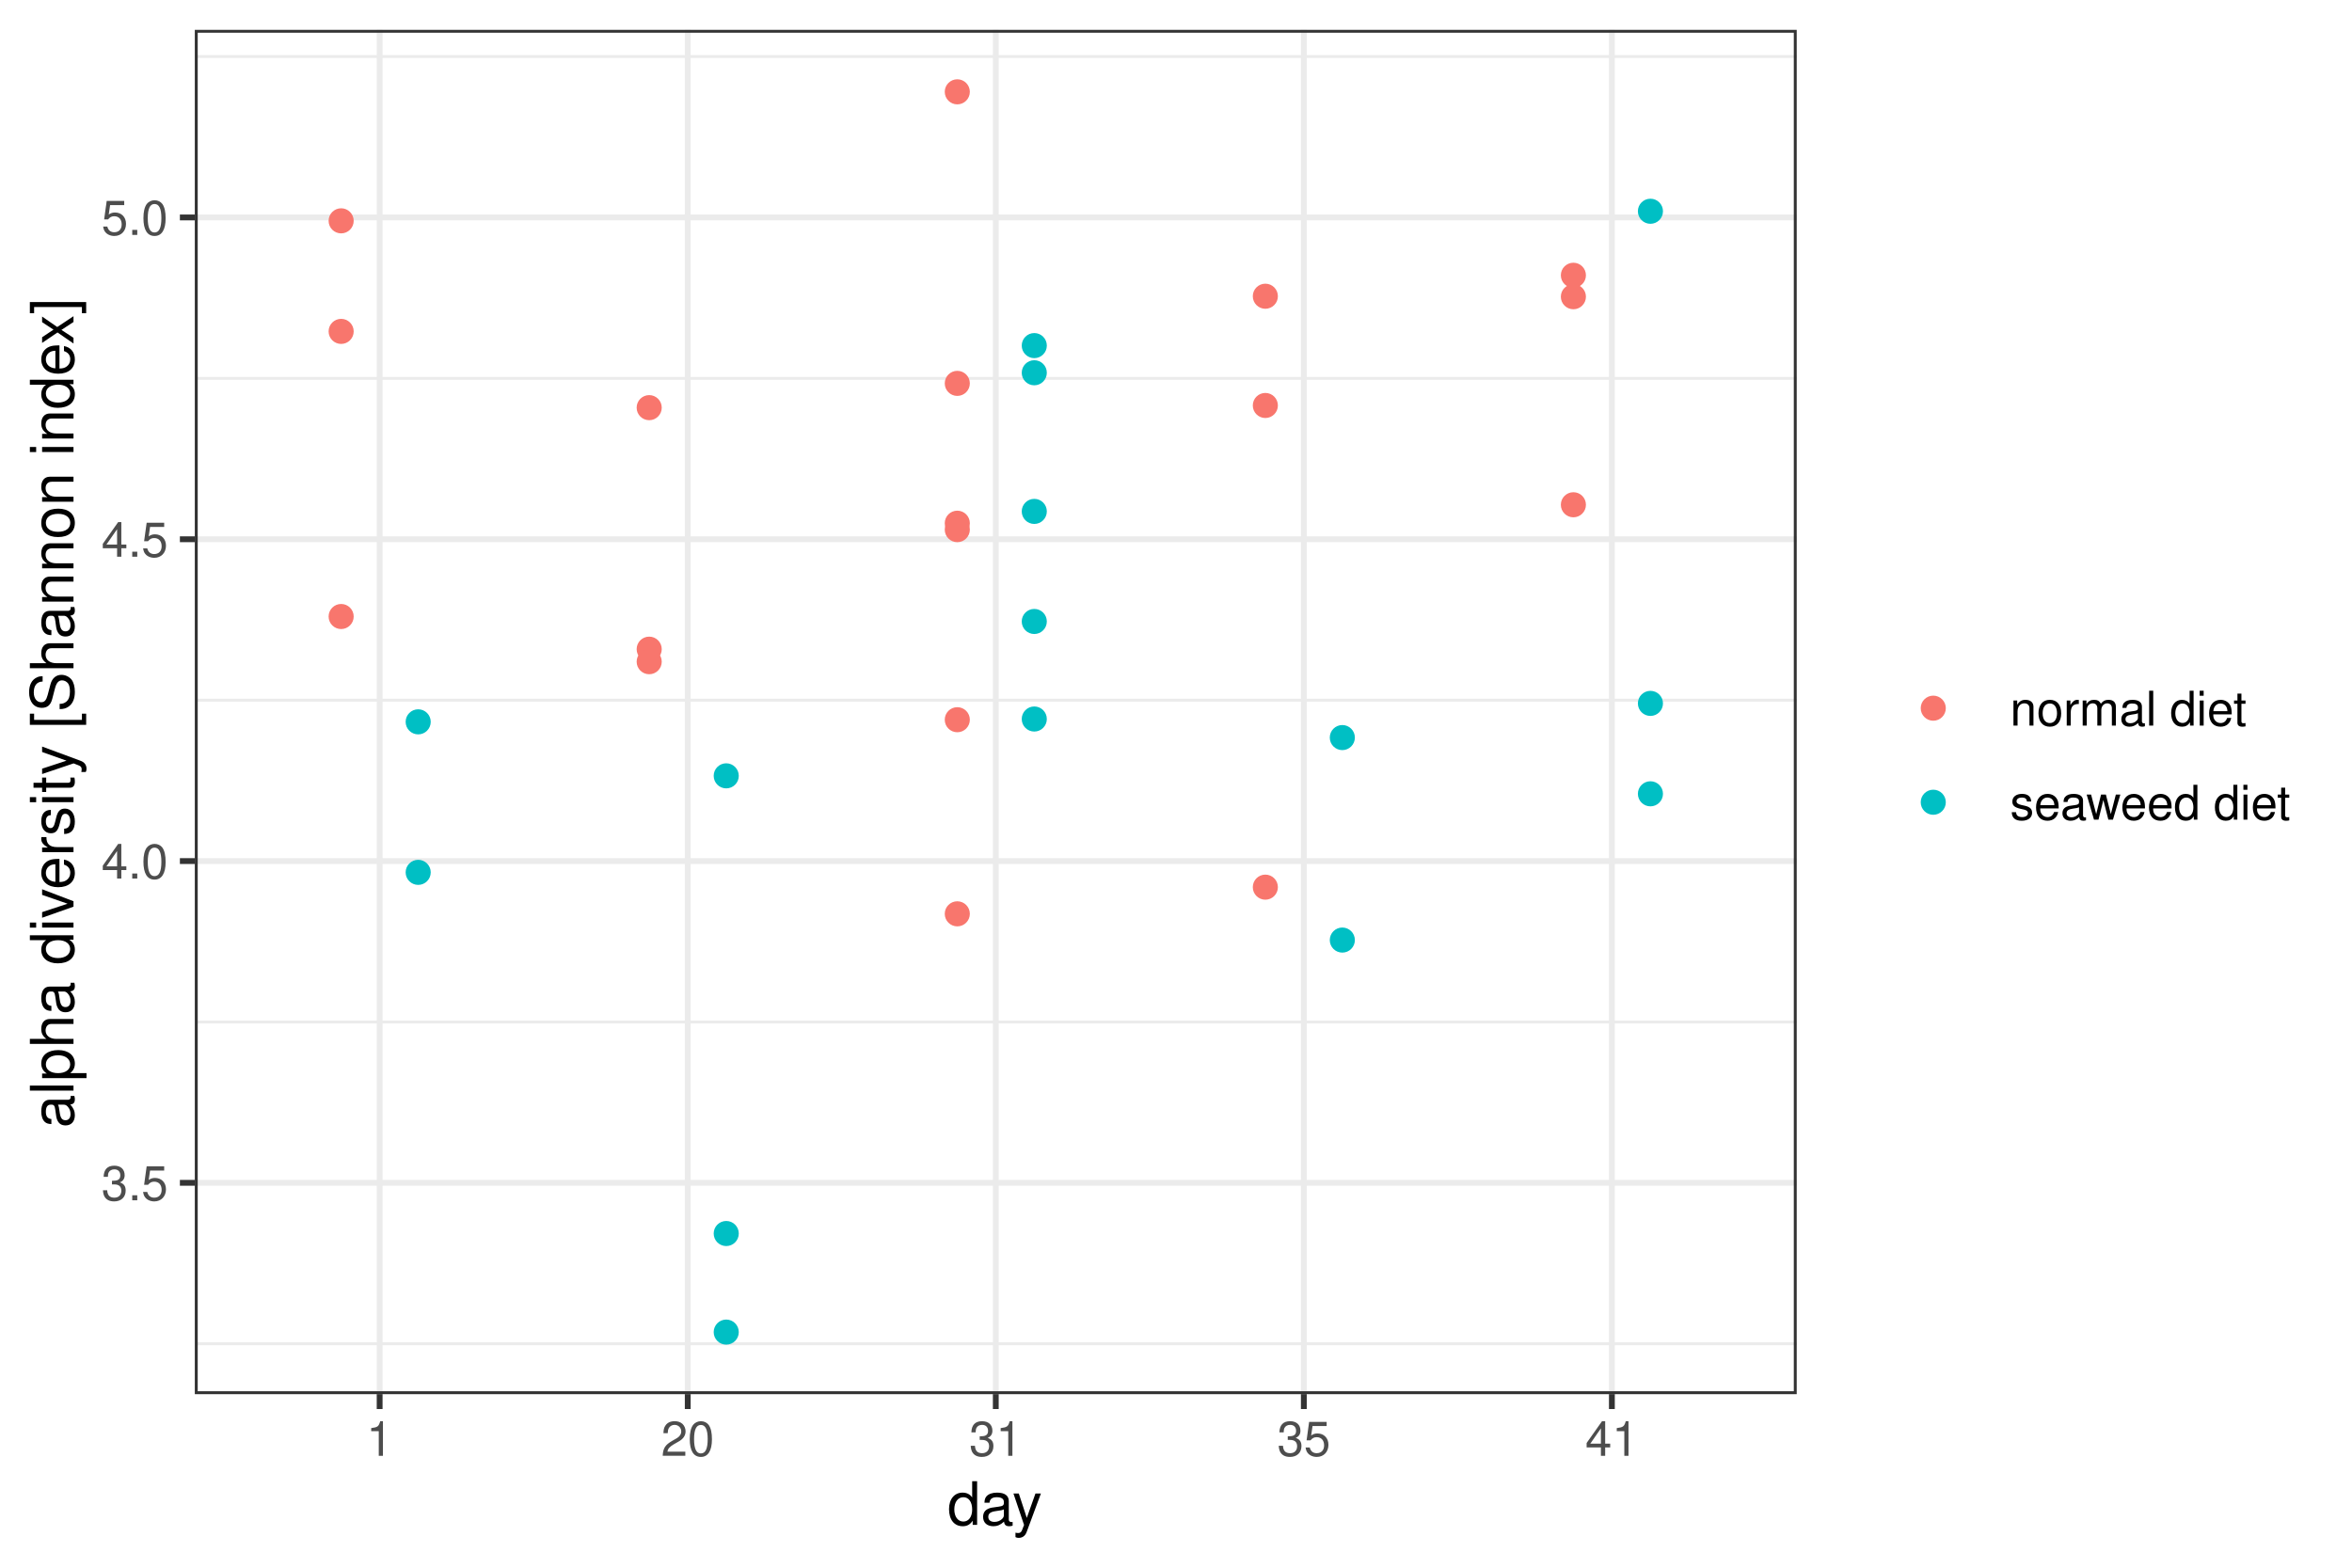
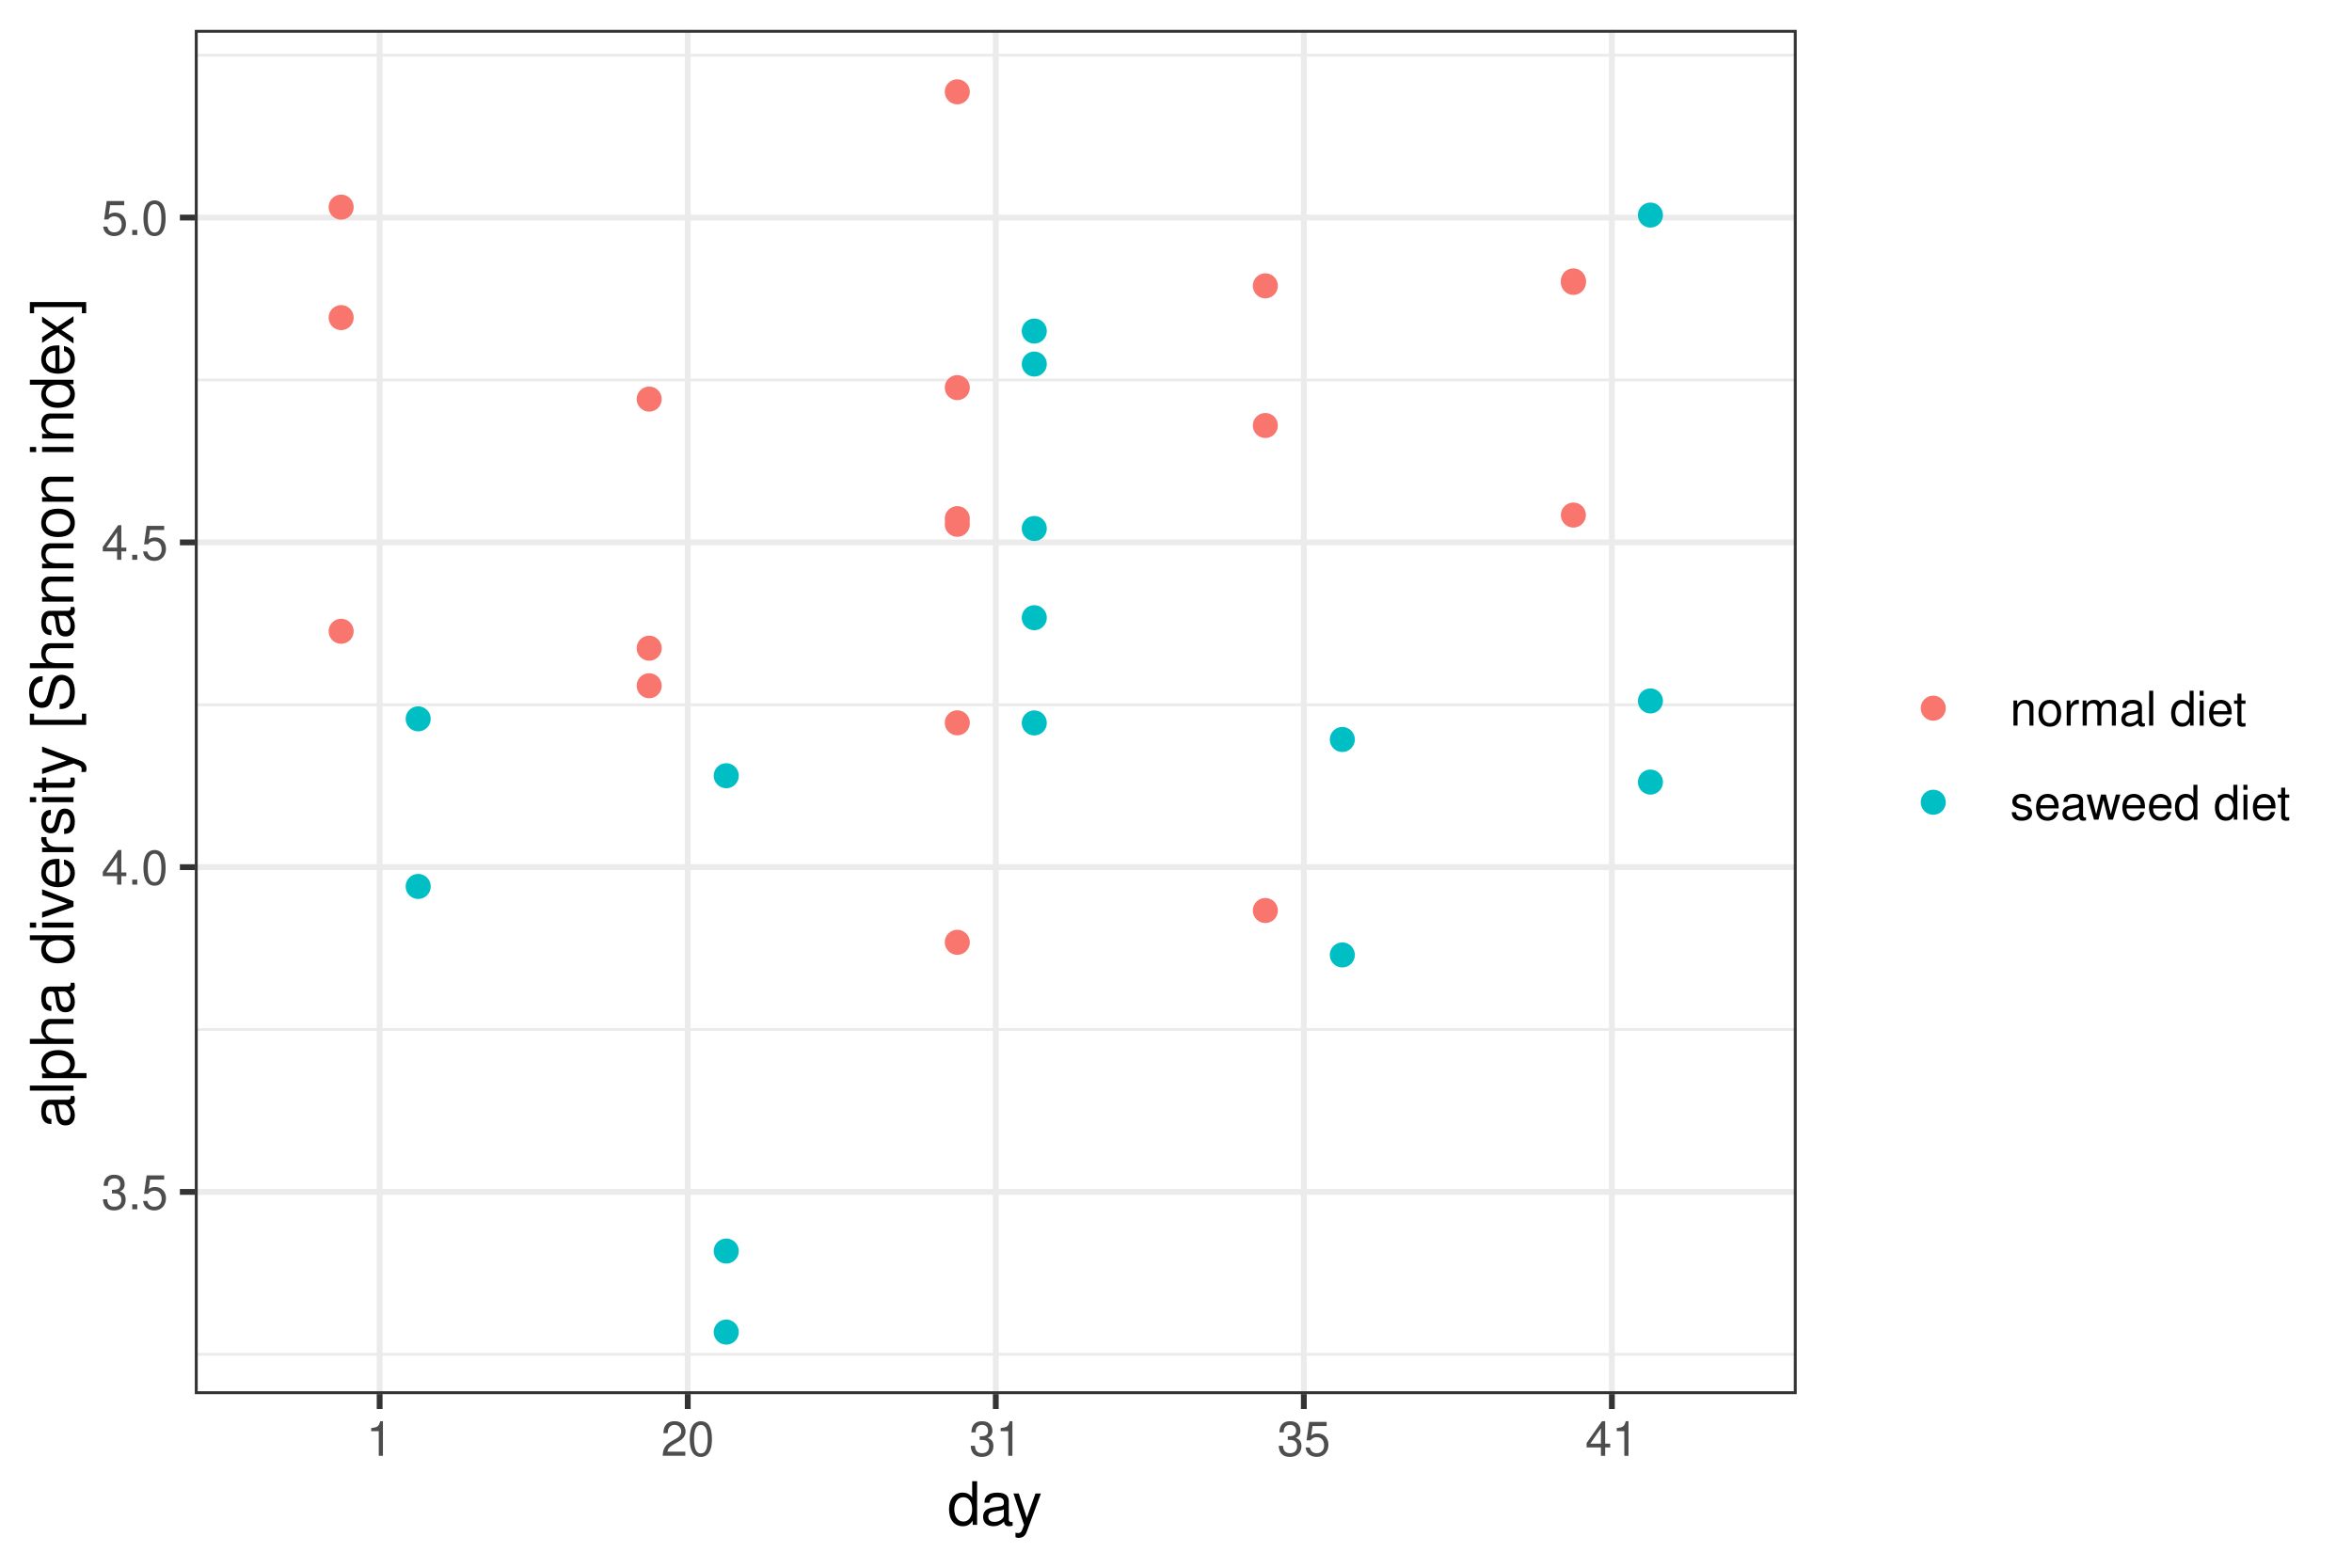
<svg xmlns="http://www.w3.org/2000/svg" viewBox="0 0 432.00 288.00">
  <defs>
    <style type="text/css">
    line, polyline, polygon, path, rect, circle {
      fill: none;
      stroke: #000000;
      stroke-linecap: round;
      stroke-linejoin: round;
      stroke-miterlimit: 10.00;
    }
  </style>
  </defs>
  <rect width="100%" height="100%" style="stroke: none; fill: #FFFFFF;" />
  <rect x="0" y="0.00" width="432.00" height="288.00" style="stroke-width: 1.07; stroke: #FFFFFF; fill: #FFFFFF;" />
  <defs>
    <clipPath id="cpMzUuNzh8MzMwLjAxfDI1Ni4xMXw1LjQ4">
      <rect x="35.78" y="5.48" width="294.23" height="250.64" />
    </clipPath>
  </defs>
  <rect x="35.78" y="5.48" width="294.23" height="250.64" style="stroke-width: 1.07; stroke: none; fill: #FFFFFF;" clip-path="url(#cpMzUuNzh8MzMwLjAxfDI1Ni4xMXw1LjQ4)" />
-   <polyline points="35.78,246.86 330.01,246.86 " style="stroke-width: 0.53; stroke: #EBEBEB; stroke-linecap: butt;" clip-path="url(#cpMzUuNzh8MzMwLjAxfDI1Ni4xMXw1LjQ4)" />
-   <polyline points="35.78,187.75 330.01,187.75 " style="stroke-width: 0.53; stroke: #EBEBEB; stroke-linecap: butt;" clip-path="url(#cpMzUuNzh8MzMwLjAxfDI1Ni4xMXw1LjQ4)" />
-   <polyline points="35.78,128.63 330.01,128.63 " style="stroke-width: 0.53; stroke: #EBEBEB; stroke-linecap: butt;" clip-path="url(#cpMzUuNzh8MzMwLjAxfDI1Ni4xMXw1LjQ4)" />
-   <polyline points="35.78,69.51 330.01,69.51 " style="stroke-width: 0.53; stroke: #EBEBEB; stroke-linecap: butt;" clip-path="url(#cpMzUuNzh8MzMwLjAxfDI1Ni4xMXw1LjQ4)" />
-   <polyline points="35.78,10.39 330.01,10.39 " style="stroke-width: 0.53; stroke: #EBEBEB; stroke-linecap: butt;" clip-path="url(#cpMzUuNzh8MzMwLjAxfDI1Ni4xMXw1LjQ4)" />
-   <polyline points="35.78,217.30 330.01,217.30 " style="stroke-width: 1.07; stroke: #EBEBEB; stroke-linecap: butt;" clip-path="url(#cpMzUuNzh8MzMwLjAxfDI1Ni4xMXw1LjQ4)" />
-   <polyline points="35.78,158.19 330.01,158.19 " style="stroke-width: 1.07; stroke: #EBEBEB; stroke-linecap: butt;" clip-path="url(#cpMzUuNzh8MzMwLjAxfDI1Ni4xMXw1LjQ4)" />
-   <polyline points="35.78,99.07 330.01,99.07 " style="stroke-width: 1.07; stroke: #EBEBEB; stroke-linecap: butt;" clip-path="url(#cpMzUuNzh8MzMwLjAxfDI1Ni4xMXw1LjQ4)" />
-   <polyline points="35.78,39.95 330.01,39.95 " style="stroke-width: 1.07; stroke: #EBEBEB; stroke-linecap: butt;" clip-path="url(#cpMzUuNzh8MzMwLjAxfDI1Ni4xMXw1LjQ4)" />
+   <polyline points="35.78,248.80 330.01,248.80 " style="stroke-width: 0.53; stroke: #EBEBEB; stroke-linecap: butt;" clip-path="url(#cpMzUuNzh8MzMwLjAxfDI1Ni4xMXw1LjQ4)" />
+   <polyline points="35.78,189.14 330.01,189.14 " style="stroke-width: 0.53; stroke: #EBEBEB; stroke-linecap: butt;" clip-path="url(#cpMzUuNzh8MzMwLjAxfDI1Ni4xMXw1LjQ4)" />
+   <polyline points="35.78,129.47 330.01,129.47 " style="stroke-width: 0.53; stroke: #EBEBEB; stroke-linecap: butt;" clip-path="url(#cpMzUuNzh8MzMwLjAxfDI1Ni4xMXw1LjQ4)" />
+   <polyline points="35.78,69.80 330.01,69.80 " style="stroke-width: 0.53; stroke: #EBEBEB; stroke-linecap: butt;" clip-path="url(#cpMzUuNzh8MzMwLjAxfDI1Ni4xMXw1LjQ4)" />
+   <polyline points="35.78,10.14 330.01,10.14 " style="stroke-width: 0.53; stroke: #EBEBEB; stroke-linecap: butt;" clip-path="url(#cpMzUuNzh8MzMwLjAxfDI1Ni4xMXw1LjQ4)" />
+   <polyline points="35.78,218.97 330.01,218.97 " style="stroke-width: 1.07; stroke: #EBEBEB; stroke-linecap: butt;" clip-path="url(#cpMzUuNzh8MzMwLjAxfDI1Ni4xMXw1LjQ4)" />
+   <polyline points="35.78,159.30 330.01,159.30 " style="stroke-width: 1.07; stroke: #EBEBEB; stroke-linecap: butt;" clip-path="url(#cpMzUuNzh8MzMwLjAxfDI1Ni4xMXw1LjQ4)" />
+   <polyline points="35.78,99.64 330.01,99.64 " style="stroke-width: 1.07; stroke: #EBEBEB; stroke-linecap: butt;" clip-path="url(#cpMzUuNzh8MzMwLjAxfDI1Ni4xMXw1LjQ4)" />
+   <polyline points="35.78,39.97 330.01,39.97 " style="stroke-width: 1.07; stroke: #EBEBEB; stroke-linecap: butt;" clip-path="url(#cpMzUuNzh8MzMwLjAxfDI1Ni4xMXw1LjQ4)" />
  <polyline points="69.73,256.11 69.73,5.48 " style="stroke-width: 1.07; stroke: #EBEBEB; stroke-linecap: butt;" clip-path="url(#cpMzUuNzh8MzMwLjAxfDI1Ni4xMXw1LjQ4)" />
  <polyline points="126.32,256.11 126.32,5.48 " style="stroke-width: 1.07; stroke: #EBEBEB; stroke-linecap: butt;" clip-path="url(#cpMzUuNzh8MzMwLjAxfDI1Ni4xMXw1LjQ4)" />
  <polyline points="182.90,256.11 182.90,5.48 " style="stroke-width: 1.07; stroke: #EBEBEB; stroke-linecap: butt;" clip-path="url(#cpMzUuNzh8MzMwLjAxfDI1Ni4xMXw1LjQ4)" />
  <polyline points="239.48,256.11 239.48,5.48 " style="stroke-width: 1.07; stroke: #EBEBEB; stroke-linecap: butt;" clip-path="url(#cpMzUuNzh8MzMwLjAxfDI1Ni4xMXw1LjQ4)" />
  <polyline points="296.06,256.11 296.06,5.48 " style="stroke-width: 1.07; stroke: #EBEBEB; stroke-linecap: butt;" clip-path="url(#cpMzUuNzh8MzMwLjAxfDI1Ni4xMXw1LjQ4)" />
-   <circle cx="62.66" cy="113.26" r="1.95" style="stroke-width: 0.71; stroke: #F8766D; fill: #F8766D;" clip-path="url(#cpMzUuNzh8MzMwLjAxfDI1Ni4xMXw1LjQ4)" />
-   <circle cx="119.24" cy="74.89" r="1.95" style="stroke-width: 0.71; stroke: #F8766D; fill: #F8766D;" clip-path="url(#cpMzUuNzh8MzMwLjAxfDI1Ni4xMXw1LjQ4)" />
-   <circle cx="175.83" cy="132.22" r="1.95" style="stroke-width: 0.71; stroke: #F8766D; fill: #F8766D;" clip-path="url(#cpMzUuNzh8MzMwLjAxfDI1Ni4xMXw1LjQ4)" />
-   <circle cx="232.41" cy="54.42" r="1.95" style="stroke-width: 0.71; stroke: #F8766D; fill: #F8766D;" clip-path="url(#cpMzUuNzh8MzMwLjAxfDI1Ni4xMXw1LjQ4)" />
-   <circle cx="288.99" cy="92.73" r="1.95" style="stroke-width: 0.71; stroke: #F8766D; fill: #F8766D;" clip-path="url(#cpMzUuNzh8MzMwLjAxfDI1Ni4xMXw1LjQ4)" />
-   <circle cx="62.66" cy="60.88" r="1.95" style="stroke-width: 0.71; stroke: #F8766D; fill: #F8766D;" clip-path="url(#cpMzUuNzh8MzMwLjAxfDI1Ni4xMXw1LjQ4)" />
-   <circle cx="119.24" cy="119.26" r="1.95" style="stroke-width: 0.71; stroke: #F8766D; fill: #F8766D;" clip-path="url(#cpMzUuNzh8MzMwLjAxfDI1Ni4xMXw1LjQ4)" />
+   <circle cx="62.66" cy="115.97" r="1.95" style="stroke-width: 0.71; stroke: #F8766D; fill: #F8766D;" clip-path="url(#cpMzUuNzh8MzMwLjAxfDI1Ni4xMXw1LjQ4)" />
+   <circle cx="119.24" cy="73.32" r="1.95" style="stroke-width: 0.71; stroke: #F8766D; fill: #F8766D;" clip-path="url(#cpMzUuNzh8MzMwLjAxfDI1Ni4xMXw1LjQ4)" />
+   <circle cx="175.83" cy="132.79" r="1.95" style="stroke-width: 0.71; stroke: #F8766D; fill: #F8766D;" clip-path="url(#cpMzUuNzh8MzMwLjAxfDI1Ni4xMXw1LjQ4)" />
+   <circle cx="232.41" cy="52.51" r="1.95" style="stroke-width: 0.71; stroke: #F8766D; fill: #F8766D;" clip-path="url(#cpMzUuNzh8MzMwLjAxfDI1Ni4xMXw1LjQ4)" />
+   <circle cx="288.99" cy="94.62" r="1.95" style="stroke-width: 0.71; stroke: #F8766D; fill: #F8766D;" clip-path="url(#cpMzUuNzh8MzMwLjAxfDI1Ni4xMXw1LjQ4)" />
+   <circle cx="62.66" cy="58.35" r="1.95" style="stroke-width: 0.71; stroke: #F8766D; fill: #F8766D;" clip-path="url(#cpMzUuNzh8MzMwLjAxfDI1Ni4xMXw1LjQ4)" />
+   <circle cx="119.24" cy="119.08" r="1.95" style="stroke-width: 0.71; stroke: #F8766D; fill: #F8766D;" clip-path="url(#cpMzUuNzh8MzMwLjAxfDI1Ni4xMXw1LjQ4)" />
  <circle cx="175.83" cy="16.87" r="1.95" style="stroke-width: 0.71; stroke: #F8766D; fill: #F8766D;" clip-path="url(#cpMzUuNzh8MzMwLjAxfDI1Ni4xMXw1LjQ4)" />
-   <circle cx="232.41" cy="162.98" r="1.95" style="stroke-width: 0.71; stroke: #F8766D; fill: #F8766D;" clip-path="url(#cpMzUuNzh8MzMwLjAxfDI1Ni4xMXw1LjQ4)" />
-   <circle cx="288.99" cy="50.57" r="1.95" style="stroke-width: 0.71; stroke: #F8766D; fill: #F8766D;" clip-path="url(#cpMzUuNzh8MzMwLjAxfDI1Ni4xMXw1LjQ4)" />
-   <circle cx="62.66" cy="40.57" r="1.95" style="stroke-width: 0.71; stroke: #F8766D; fill: #F8766D;" clip-path="url(#cpMzUuNzh8MzMwLjAxfDI1Ni4xMXw1LjQ4)" />
-   <circle cx="119.24" cy="121.56" r="1.95" style="stroke-width: 0.71; stroke: #F8766D; fill: #F8766D;" clip-path="url(#cpMzUuNzh8MzMwLjAxfDI1Ni4xMXw1LjQ4)" />
-   <circle cx="175.83" cy="96.12" r="1.95" style="stroke-width: 0.71; stroke: #F8766D; fill: #F8766D;" clip-path="url(#cpMzUuNzh8MzMwLjAxfDI1Ni4xMXw1LjQ4)" />
-   <circle cx="232.41" cy="74.49" r="1.95" style="stroke-width: 0.71; stroke: #F8766D; fill: #F8766D;" clip-path="url(#cpMzUuNzh8MzMwLjAxfDI1Ni4xMXw1LjQ4)" />
-   <circle cx="288.99" cy="54.51" r="1.95" style="stroke-width: 0.71; stroke: #F8766D; fill: #F8766D;" clip-path="url(#cpMzUuNzh8MzMwLjAxfDI1Ni4xMXw1LjQ4)" />
-   <circle cx="175.83" cy="167.88" r="1.95" style="stroke-width: 0.71; stroke: #F8766D; fill: #F8766D;" clip-path="url(#cpMzUuNzh8MzMwLjAxfDI1Ni4xMXw1LjQ4)" />
-   <circle cx="175.83" cy="70.43" r="1.95" style="stroke-width: 0.71; stroke: #F8766D; fill: #F8766D;" clip-path="url(#cpMzUuNzh8MzMwLjAxfDI1Ni4xMXw1LjQ4)" />
-   <circle cx="175.83" cy="97.30" r="1.95" style="stroke-width: 0.71; stroke: #F8766D; fill: #F8766D;" clip-path="url(#cpMzUuNzh8MzMwLjAxfDI1Ni4xMXw1LjQ4)" />
-   <circle cx="133.39" cy="142.53" r="1.95" style="stroke-width: 0.71; stroke: #00BFC4; fill: #00BFC4;" clip-path="url(#cpMzUuNzh8MzMwLjAxfDI1Ni4xMXw1LjQ4)" />
-   <circle cx="189.97" cy="132.09" r="1.95" style="stroke-width: 0.71; stroke: #00BFC4; fill: #00BFC4;" clip-path="url(#cpMzUuNzh8MzMwLjAxfDI1Ni4xMXw1LjQ4)" />
-   <circle cx="303.14" cy="145.83" r="1.95" style="stroke-width: 0.71; stroke: #00BFC4; fill: #00BFC4;" clip-path="url(#cpMzUuNzh8MzMwLjAxfDI1Ni4xMXw1LjQ4)" />
-   <circle cx="76.81" cy="160.26" r="1.95" style="stroke-width: 0.71; stroke: #00BFC4; fill: #00BFC4;" clip-path="url(#cpMzUuNzh8MzMwLjAxfDI1Ni4xMXw1LjQ4)" />
+   <circle cx="232.41" cy="167.27" r="1.95" style="stroke-width: 0.71; stroke: #F8766D; fill: #F8766D;" clip-path="url(#cpMzUuNzh8MzMwLjAxfDI1Ni4xMXw1LjQ4)" />
+   <circle cx="288.99" cy="51.88" r="1.95" style="stroke-width: 0.71; stroke: #F8766D; fill: #F8766D;" clip-path="url(#cpMzUuNzh8MzMwLjAxfDI1Ni4xMXw1LjQ4)" />
+   <circle cx="62.66" cy="38.05" r="1.95" style="stroke-width: 0.71; stroke: #F8766D; fill: #F8766D;" clip-path="url(#cpMzUuNzh8MzMwLjAxfDI1Ni4xMXw1LjQ4)" />
+   <circle cx="119.24" cy="125.98" r="1.95" style="stroke-width: 0.71; stroke: #F8766D; fill: #F8766D;" clip-path="url(#cpMzUuNzh8MzMwLjAxfDI1Ni4xMXw1LjQ4)" />
+   <circle cx="175.83" cy="95.28" r="1.95" style="stroke-width: 0.71; stroke: #F8766D; fill: #F8766D;" clip-path="url(#cpMzUuNzh8MzMwLjAxfDI1Ni4xMXw1LjQ4)" />
+   <circle cx="232.41" cy="78.17" r="1.95" style="stroke-width: 0.71; stroke: #F8766D; fill: #F8766D;" clip-path="url(#cpMzUuNzh8MzMwLjAxfDI1Ni4xMXw1LjQ4)" />
+   <circle cx="288.99" cy="51.61" r="1.95" style="stroke-width: 0.71; stroke: #F8766D; fill: #F8766D;" clip-path="url(#cpMzUuNzh8MzMwLjAxfDI1Ni4xMXw1LjQ4)" />
+   <circle cx="175.83" cy="173.11" r="1.95" style="stroke-width: 0.71; stroke: #F8766D; fill: #F8766D;" clip-path="url(#cpMzUuNzh8MzMwLjAxfDI1Ni4xMXw1LjQ4)" />
+   <circle cx="175.83" cy="71.21" r="1.95" style="stroke-width: 0.71; stroke: #F8766D; fill: #F8766D;" clip-path="url(#cpMzUuNzh8MzMwLjAxfDI1Ni4xMXw1LjQ4)" />
+   <circle cx="175.83" cy="96.32" r="1.95" style="stroke-width: 0.71; stroke: #F8766D; fill: #F8766D;" clip-path="url(#cpMzUuNzh8MzMwLjAxfDI1Ni4xMXw1LjQ4)" />
+   <circle cx="133.39" cy="142.51" r="1.95" style="stroke-width: 0.71; stroke: #00BFC4; fill: #00BFC4;" clip-path="url(#cpMzUuNzh8MzMwLjAxfDI1Ni4xMXw1LjQ4)" />
+   <circle cx="189.97" cy="132.81" r="1.95" style="stroke-width: 0.71; stroke: #00BFC4; fill: #00BFC4;" clip-path="url(#cpMzUuNzh8MzMwLjAxfDI1Ni4xMXw1LjQ4)" />
+   <circle cx="303.14" cy="143.68" r="1.95" style="stroke-width: 0.71; stroke: #00BFC4; fill: #00BFC4;" clip-path="url(#cpMzUuNzh8MzMwLjAxfDI1Ni4xMXw1LjQ4)" />
+   <circle cx="76.81" cy="162.85" r="1.95" style="stroke-width: 0.71; stroke: #00BFC4; fill: #00BFC4;" clip-path="url(#cpMzUuNzh8MzMwLjAxfDI1Ni4xMXw1LjQ4)" />
  <circle cx="133.39" cy="244.72" r="1.95" style="stroke-width: 0.71; stroke: #00BFC4; fill: #00BFC4;" clip-path="url(#cpMzUuNzh8MzMwLjAxfDI1Ni4xMXw1LjQ4)" />
-   <circle cx="189.97" cy="68.48" r="1.95" style="stroke-width: 0.71; stroke: #00BFC4; fill: #00BFC4;" clip-path="url(#cpMzUuNzh8MzMwLjAxfDI1Ni4xMXw1LjQ4)" />
-   <circle cx="246.55" cy="172.70" r="1.95" style="stroke-width: 0.71; stroke: #00BFC4; fill: #00BFC4;" clip-path="url(#cpMzUuNzh8MzMwLjAxfDI1Ni4xMXw1LjQ4)" />
-   <circle cx="303.14" cy="129.22" r="1.95" style="stroke-width: 0.71; stroke: #00BFC4; fill: #00BFC4;" clip-path="url(#cpMzUuNzh8MzMwLjAxfDI1Ni4xMXw1LjQ4)" />
-   <circle cx="76.81" cy="132.61" r="1.95" style="stroke-width: 0.71; stroke: #00BFC4; fill: #00BFC4;" clip-path="url(#cpMzUuNzh8MzMwLjAxfDI1Ni4xMXw1LjQ4)" />
-   <circle cx="133.39" cy="226.61" r="1.95" style="stroke-width: 0.71; stroke: #00BFC4; fill: #00BFC4;" clip-path="url(#cpMzUuNzh8MzMwLjAxfDI1Ni4xMXw1LjQ4)" />
-   <circle cx="189.97" cy="114.17" r="1.95" style="stroke-width: 0.71; stroke: #00BFC4; fill: #00BFC4;" clip-path="url(#cpMzUuNzh8MzMwLjAxfDI1Ni4xMXw1LjQ4)" />
-   <circle cx="246.55" cy="135.50" r="1.95" style="stroke-width: 0.71; stroke: #00BFC4; fill: #00BFC4;" clip-path="url(#cpMzUuNzh8MzMwLjAxfDI1Ni4xMXw1LjQ4)" />
-   <circle cx="303.14" cy="38.81" r="1.95" style="stroke-width: 0.71; stroke: #00BFC4; fill: #00BFC4;" clip-path="url(#cpMzUuNzh8MzMwLjAxfDI1Ni4xMXw1LjQ4)" />
-   <circle cx="189.97" cy="93.95" r="1.95" style="stroke-width: 0.71; stroke: #00BFC4; fill: #00BFC4;" clip-path="url(#cpMzUuNzh8MzMwLjAxfDI1Ni4xMXw1LjQ4)" />
-   <circle cx="189.97" cy="63.49" r="1.95" style="stroke-width: 0.71; stroke: #00BFC4; fill: #00BFC4;" clip-path="url(#cpMzUuNzh8MzMwLjAxfDI1Ni4xMXw1LjQ4)" />
+   <circle cx="189.97" cy="66.88" r="1.95" style="stroke-width: 0.71; stroke: #00BFC4; fill: #00BFC4;" clip-path="url(#cpMzUuNzh8MzMwLjAxfDI1Ni4xMXw1LjQ4)" />
+   <circle cx="246.55" cy="175.43" r="1.95" style="stroke-width: 0.71; stroke: #00BFC4; fill: #00BFC4;" clip-path="url(#cpMzUuNzh8MzMwLjAxfDI1Ni4xMXw1LjQ4)" />
+   <circle cx="303.14" cy="128.77" r="1.95" style="stroke-width: 0.71; stroke: #00BFC4; fill: #00BFC4;" clip-path="url(#cpMzUuNzh8MzMwLjAxfDI1Ni4xMXw1LjQ4)" />
+   <circle cx="76.81" cy="132.06" r="1.95" style="stroke-width: 0.71; stroke: #00BFC4; fill: #00BFC4;" clip-path="url(#cpMzUuNzh8MzMwLjAxfDI1Ni4xMXw1LjQ4)" />
+   <circle cx="133.39" cy="229.83" r="1.95" style="stroke-width: 0.71; stroke: #00BFC4; fill: #00BFC4;" clip-path="url(#cpMzUuNzh8MzMwLjAxfDI1Ni4xMXw1LjQ4)" />
+   <circle cx="189.97" cy="113.48" r="1.95" style="stroke-width: 0.71; stroke: #00BFC4; fill: #00BFC4;" clip-path="url(#cpMzUuNzh8MzMwLjAxfDI1Ni4xMXw1LjQ4)" />
+   <circle cx="246.55" cy="135.85" r="1.95" style="stroke-width: 0.71; stroke: #00BFC4; fill: #00BFC4;" clip-path="url(#cpMzUuNzh8MzMwLjAxfDI1Ni4xMXw1LjQ4)" />
+   <circle cx="303.14" cy="39.51" r="1.95" style="stroke-width: 0.71; stroke: #00BFC4; fill: #00BFC4;" clip-path="url(#cpMzUuNzh8MzMwLjAxfDI1Ni4xMXw1LjQ4)" />
+   <circle cx="189.97" cy="97.09" r="1.95" style="stroke-width: 0.71; stroke: #00BFC4; fill: #00BFC4;" clip-path="url(#cpMzUuNzh8MzMwLjAxfDI1Ni4xMXw1LjQ4)" />
+   <circle cx="189.97" cy="60.82" r="1.95" style="stroke-width: 0.71; stroke: #00BFC4; fill: #00BFC4;" clip-path="url(#cpMzUuNzh8MzMwLjAxfDI1Ni4xMXw1LjQ4)" />
  <rect x="35.78" y="5.48" width="294.23" height="250.64" style="stroke-width: 1.07; stroke: #333333;" clip-path="url(#cpMzUuNzh8MzMwLjAxfDI1Ni4xMXw1LjQ4)" />
  <defs>
    <clipPath id="cpMC4wMHw0MzIuMDB8Mjg4LjAwfDAuMDA=">
      <rect x="0.00" y="0.00" width="432.00" height="288.00" />
    </clipPath>
  </defs>
  <g clip-path="url(#cpMC4wMHw0MzIuMDB8Mjg4LjAwfDAuMDA=)">
-     <text x="18.63" y="220.51" style="font-size: 8.80px; fill: #4D4D4D; font-family: Nimbus Sans L;" textLength="12.23px" lengthAdjust="spacingAndGlyphs">3.5</text>
+     <text x="18.63" y="222.17" style="font-size: 8.80px; fill: #4D4D4D; font-family: Nimbus Sans L;" textLength="12.23px" lengthAdjust="spacingAndGlyphs">3.5</text>
  </g>
  <g clip-path="url(#cpMC4wMHw0MzIuMDB8Mjg4LjAwfDAuMDA=)">
-     <text x="18.63" y="161.39" style="font-size: 8.80px; fill: #4D4D4D; font-family: Nimbus Sans L;" textLength="12.23px" lengthAdjust="spacingAndGlyphs">4.0</text>
+     <text x="18.63" y="162.51" style="font-size: 8.80px; fill: #4D4D4D; font-family: Nimbus Sans L;" textLength="12.23px" lengthAdjust="spacingAndGlyphs">4.0</text>
  </g>
  <g clip-path="url(#cpMC4wMHw0MzIuMDB8Mjg4LjAwfDAuMDA=)">
-     <text x="18.63" y="102.27" style="font-size: 8.80px; fill: #4D4D4D; font-family: Nimbus Sans L;" textLength="12.23px" lengthAdjust="spacingAndGlyphs">4.5</text>
+     <text x="18.63" y="102.84" style="font-size: 8.80px; fill: #4D4D4D; font-family: Nimbus Sans L;" textLength="12.23px" lengthAdjust="spacingAndGlyphs">4.5</text>
  </g>
  <g clip-path="url(#cpMC4wMHw0MzIuMDB8Mjg4LjAwfDAuMDA=)">
-     <text x="18.63" y="43.15" style="font-size: 8.80px; fill: #4D4D4D; font-family: Nimbus Sans L;" textLength="12.23px" lengthAdjust="spacingAndGlyphs">5.0</text>
+     <text x="18.63" y="43.17" style="font-size: 8.80px; fill: #4D4D4D; font-family: Nimbus Sans L;" textLength="12.23px" lengthAdjust="spacingAndGlyphs">5.0</text>
  </g>
-   <polyline points="33.04,217.30 35.78,217.30 " style="stroke-width: 1.07; stroke: #333333; stroke-linecap: butt;" clip-path="url(#cpMC4wMHw0MzIuMDB8Mjg4LjAwfDAuMDA=)" />
-   <polyline points="33.04,158.19 35.78,158.19 " style="stroke-width: 1.07; stroke: #333333; stroke-linecap: butt;" clip-path="url(#cpMC4wMHw0MzIuMDB8Mjg4LjAwfDAuMDA=)" />
-   <polyline points="33.04,99.07 35.78,99.07 " style="stroke-width: 1.07; stroke: #333333; stroke-linecap: butt;" clip-path="url(#cpMC4wMHw0MzIuMDB8Mjg4LjAwfDAuMDA=)" />
-   <polyline points="33.04,39.95 35.78,39.95 " style="stroke-width: 1.07; stroke: #333333; stroke-linecap: butt;" clip-path="url(#cpMC4wMHw0MzIuMDB8Mjg4LjAwfDAuMDA=)" />
+   <polyline points="33.04,218.97 35.78,218.97 " style="stroke-width: 1.07; stroke: #333333; stroke-linecap: butt;" clip-path="url(#cpMC4wMHw0MzIuMDB8Mjg4LjAwfDAuMDA=)" />
+   <polyline points="33.04,159.30 35.78,159.30 " style="stroke-width: 1.07; stroke: #333333; stroke-linecap: butt;" clip-path="url(#cpMC4wMHw0MzIuMDB8Mjg4LjAwfDAuMDA=)" />
+   <polyline points="33.04,99.64 35.78,99.64 " style="stroke-width: 1.07; stroke: #333333; stroke-linecap: butt;" clip-path="url(#cpMC4wMHw0MzIuMDB8Mjg4LjAwfDAuMDA=)" />
+   <polyline points="33.04,39.97 35.78,39.97 " style="stroke-width: 1.07; stroke: #333333; stroke-linecap: butt;" clip-path="url(#cpMC4wMHw0MzIuMDB8Mjg4LjAwfDAuMDA=)" />
  <polyline points="69.73,258.85 69.73,256.11 " style="stroke-width: 1.07; stroke: #333333; stroke-linecap: butt;" clip-path="url(#cpMC4wMHw0MzIuMDB8Mjg4LjAwfDAuMDA=)" />
  <polyline points="126.32,258.85 126.32,256.11 " style="stroke-width: 1.07; stroke: #333333; stroke-linecap: butt;" clip-path="url(#cpMC4wMHw0MzIuMDB8Mjg4LjAwfDAuMDA=)" />
  <polyline points="182.90,258.85 182.90,256.11 " style="stroke-width: 1.07; stroke: #333333; stroke-linecap: butt;" clip-path="url(#cpMC4wMHw0MzIuMDB8Mjg4LjAwfDAuMDA=)" />
  <polyline points="239.48,258.85 239.48,256.11 " style="stroke-width: 1.07; stroke: #333333; stroke-linecap: butt;" clip-path="url(#cpMC4wMHw0MzIuMDB8Mjg4LjAwfDAuMDA=)" />
  <polyline points="296.06,258.85 296.06,256.11 " style="stroke-width: 1.07; stroke: #333333; stroke-linecap: butt;" clip-path="url(#cpMC4wMHw0MzIuMDB8Mjg4LjAwfDAuMDA=)" />
  <g clip-path="url(#cpMC4wMHw0MzIuMDB8Mjg4LjAwfDAuMDA=)">
    <text x="67.29" y="267.45" style="font-size: 8.80px; fill: #4D4D4D; font-family: Nimbus Sans L;" textLength="4.89px" lengthAdjust="spacingAndGlyphs">1</text>
  </g>
  <g clip-path="url(#cpMC4wMHw0MzIuMDB8Mjg4LjAwfDAuMDA=)">
    <text x="121.42" y="267.45" style="font-size: 8.80px; fill: #4D4D4D; font-family: Nimbus Sans L;" textLength="9.78px" lengthAdjust="spacingAndGlyphs">20</text>
  </g>
  <g clip-path="url(#cpMC4wMHw0MzIuMDB8Mjg4LjAwfDAuMDA=)">
    <text x="178.01" y="267.45" style="font-size: 8.80px; fill: #4D4D4D; font-family: Nimbus Sans L;" textLength="9.78px" lengthAdjust="spacingAndGlyphs">31</text>
  </g>
  <g clip-path="url(#cpMC4wMHw0MzIuMDB8Mjg4LjAwfDAuMDA=)">
    <text x="234.59" y="267.45" style="font-size: 8.80px; fill: #4D4D4D; font-family: Nimbus Sans L;" textLength="9.78px" lengthAdjust="spacingAndGlyphs">35</text>
  </g>
  <g clip-path="url(#cpMC4wMHw0MzIuMDB8Mjg4LjAwfDAuMDA=)">
    <text x="291.17" y="267.45" style="font-size: 8.80px; fill: #4D4D4D; font-family: Nimbus Sans L;" textLength="9.78px" lengthAdjust="spacingAndGlyphs">41</text>
  </g>
  <g clip-path="url(#cpMC4wMHw0MzIuMDB8Mjg4LjAwfDAuMDA=)">
    <text x="174.03" y="280.13" style="font-size: 11.00px; font-family: Nimbus Sans L;" textLength="17.73px" lengthAdjust="spacingAndGlyphs">day</text>
  </g>
  <g clip-path="url(#cpMC4wMHw0MzIuMDB8Mjg4LjAwfDAuMDA=)">
    <text transform="translate(13.50,207.22) rotate(-90)" style="font-size: 11.00px; font-family: Nimbus Sans L;" textLength="152.85px" lengthAdjust="spacingAndGlyphs">alpha diversity [Shannon index]</text>
  </g>
  <rect x="340.97" y="100.09" width="85.55" height="61.40" style="stroke-width: 1.07; stroke: none; fill: #FFFFFF;" clip-path="url(#cpMC4wMHw0MzIuMDB8Mjg4LjAwfDAuMDA=)" />
  <rect x="346.45" y="121.46" width="17.28" height="17.28" style="stroke-width: 1.07; stroke: none; fill: #FFFFFF;" clip-path="url(#cpMC4wMHw0MzIuMDB8Mjg4LjAwfDAuMDA=)" />
  <circle cx="355.09" cy="130.10" r="1.95" style="stroke-width: 0.71; stroke: #F8766D; fill: #F8766D;" clip-path="url(#cpMC4wMHw0MzIuMDB8Mjg4LjAwfDAuMDA=)" />
  <rect x="346.45" y="138.74" width="17.28" height="17.28" style="stroke-width: 1.07; stroke: none; fill: #FFFFFF;" clip-path="url(#cpMC4wMHw0MzIuMDB8Mjg4LjAwfDAuMDA=)" />
  <circle cx="355.09" cy="147.38" r="1.95" style="stroke-width: 0.71; stroke: #00BFC4; fill: #00BFC4;" clip-path="url(#cpMC4wMHw0MzIuMDB8Mjg4LjAwfDAuMDA=)" />
  <g clip-path="url(#cpMC4wMHw0MzIuMDB8Mjg4LjAwfDAuMDA=)">
    <text x="369.21" y="133.30" style="font-size: 8.80px; font-family: Nimbus Sans L;" textLength="43.51px" lengthAdjust="spacingAndGlyphs">normal diet</text>
  </g>
  <g clip-path="url(#cpMC4wMHw0MzIuMDB8Mjg4LjAwfDAuMDA=)">
    <text x="369.21" y="150.58" style="font-size: 8.80px; font-family: Nimbus Sans L;" textLength="51.83px" lengthAdjust="spacingAndGlyphs">seaweed diet</text>
  </g>
</svg>
